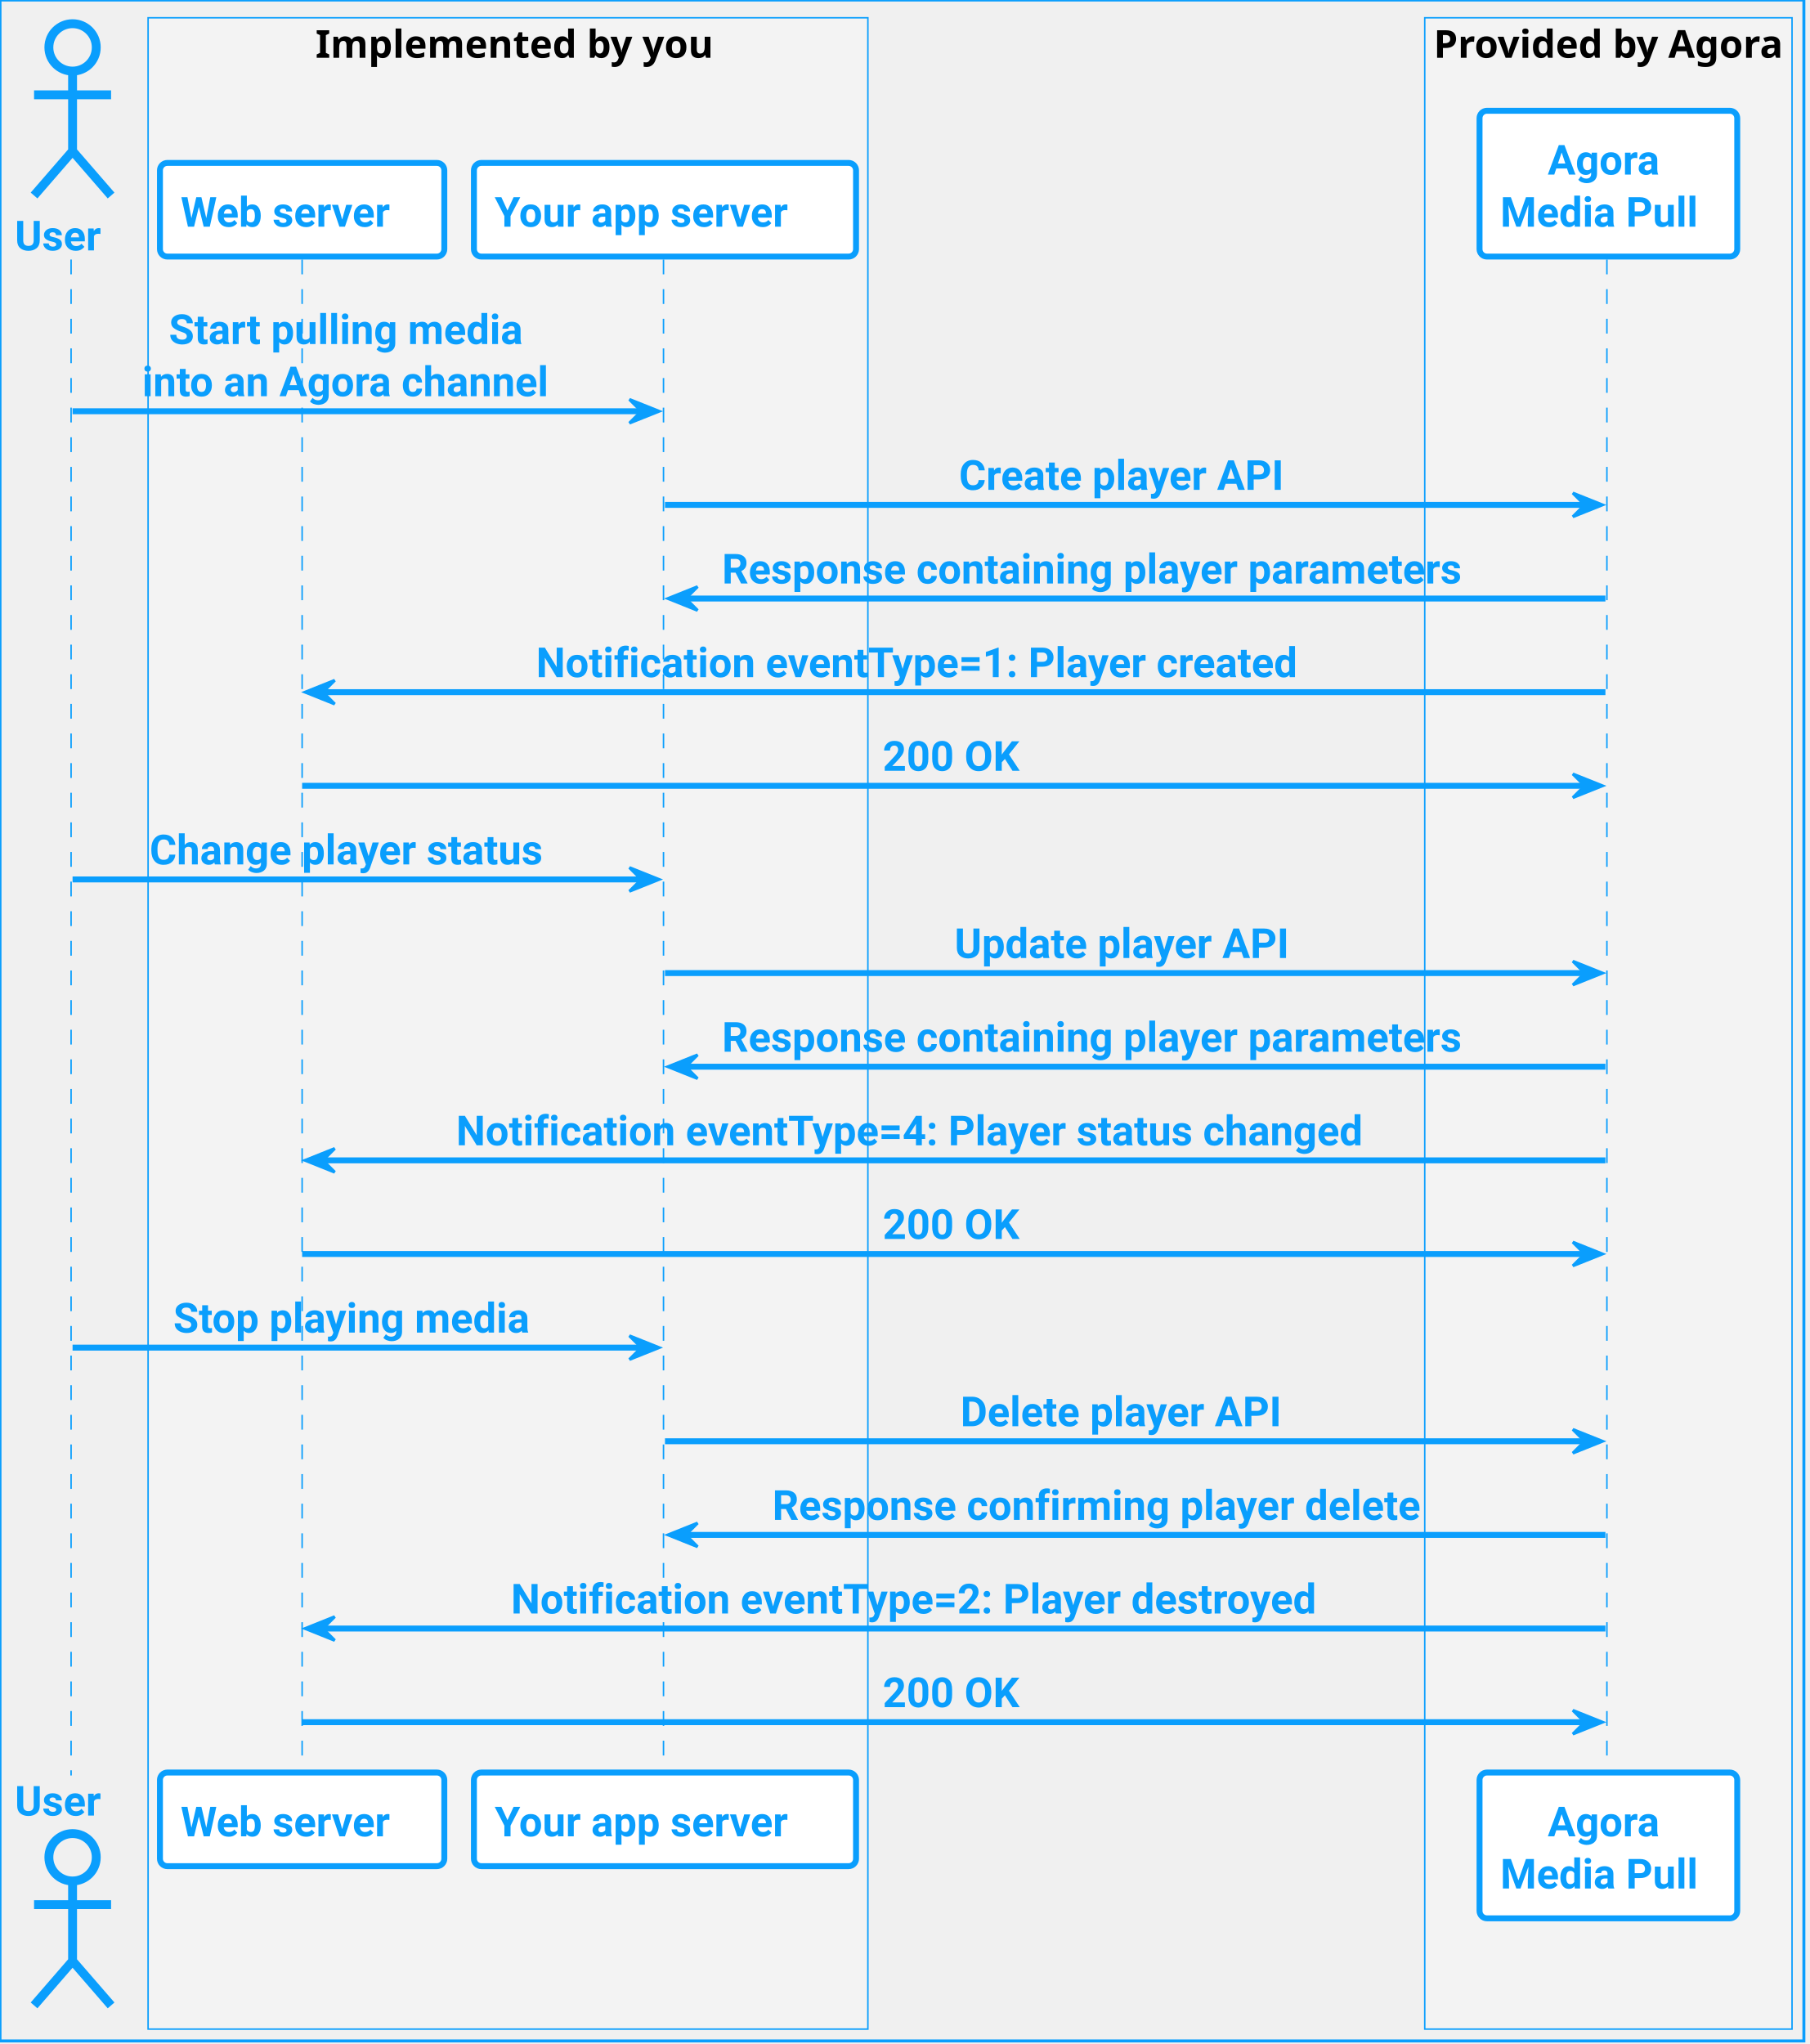
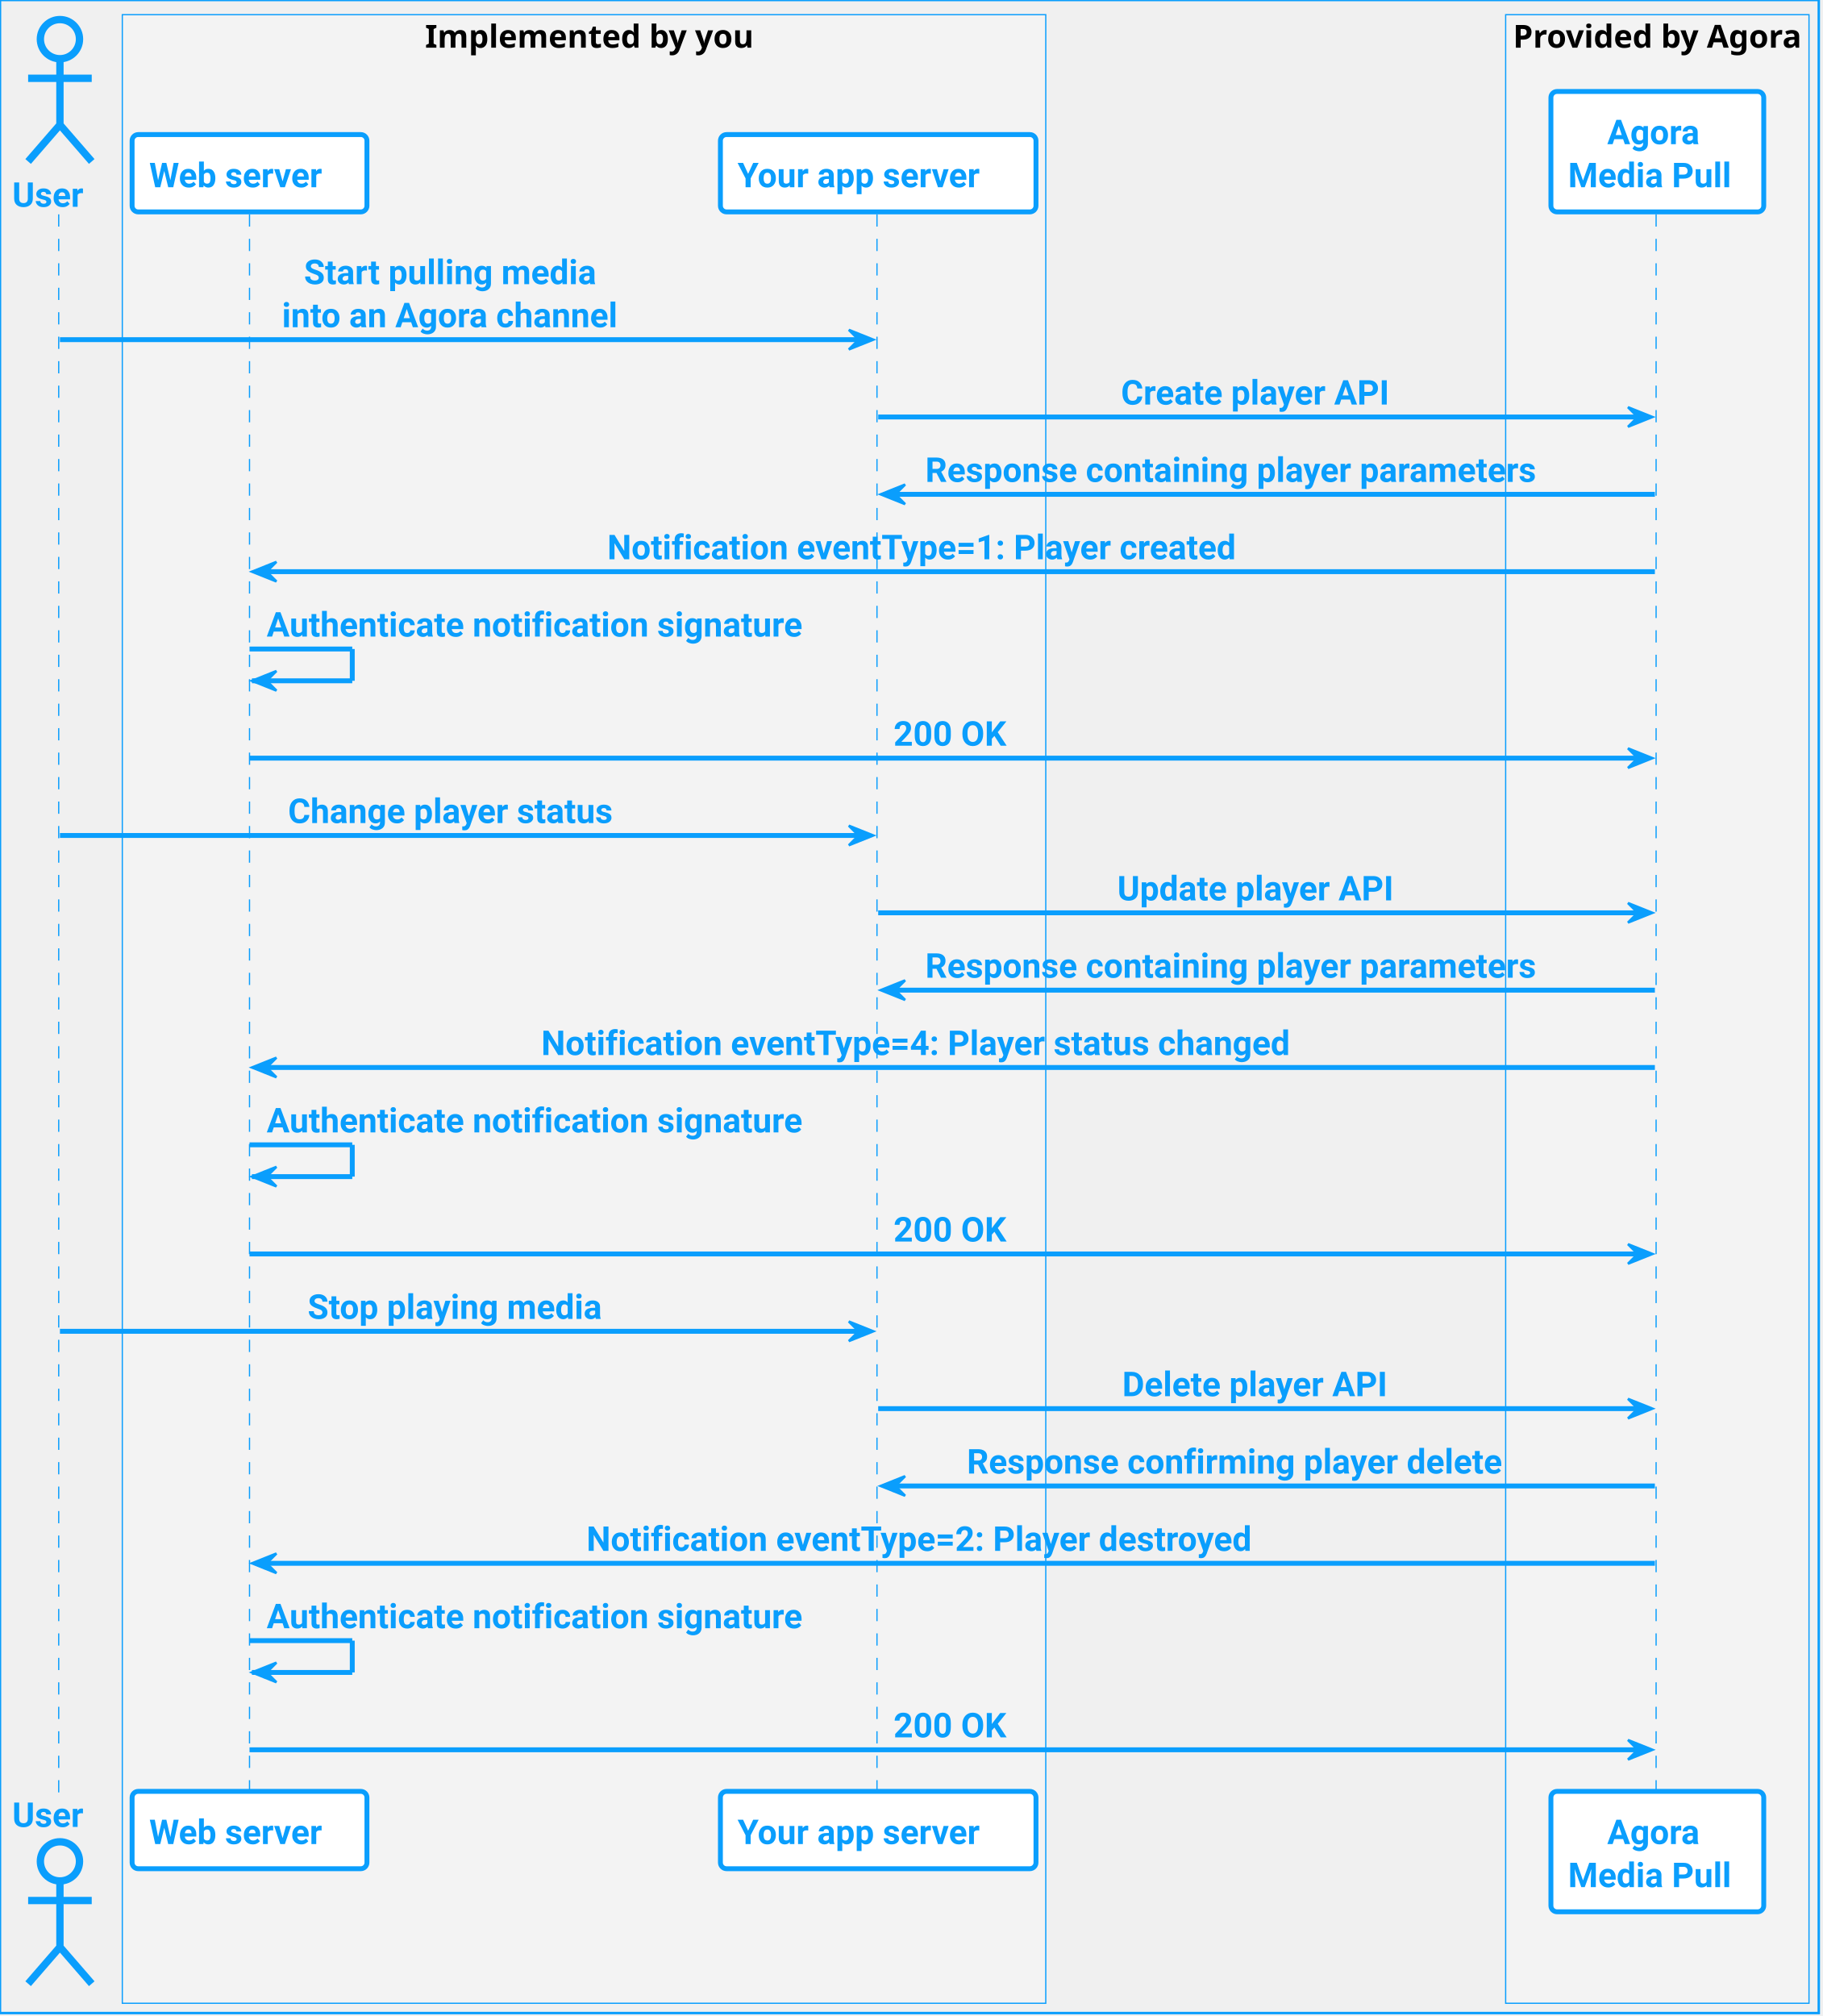
- <svg xmlns="http://www.w3.org/2000/svg" contentStyleType="text/css" height="690px" preserveAspectRatio="none" style="width:611px;height:690px;" version="1.1" viewBox="0 0 611 690" width="611px" zoomAndPan="magnify">
+ <svg xmlns="http://www.w3.org/2000/svg" contentStyleType="text/css" height="824px" preserveAspectRatio="none" style="width:745px;height:824px;" version="1.1" viewBox="0 0 745 824" width="745px" zoomAndPan="magnify">
  <defs />
  <g>
-     <rect fill="none" height="688.969" style="stroke:#0A9EFD;stroke-width:1.0;" width="609" x="0" y="0" />
-     <rect fill="#F3F3F3" height="678.969" style="stroke:#0A9EFD;stroke-width:0.5;" width="243" x="50" y="6" />
-     <text fill="#000000" font-family="sans-serif" font-size="13" font-weight="bold" lengthAdjust="spacing" textLength="130" x="106.5" y="19.495">Implemented by you</text>
-     <rect fill="#F3F3F3" height="678.969" style="stroke:#0A9EFD;stroke-width:0.5;" width="124" x="481" y="6" />
-     <text fill="#000000" font-family="sans-serif" font-size="13" font-weight="bold" lengthAdjust="spacing" textLength="118" x="484" y="19.495">Provided by Agora</text>
-     <line style="stroke:#0A9EFD;stroke-width:0.5;stroke-dasharray:5.0,5.0;" x1="24" x2="24" y1="87.609" y2="599.359" />
-     <line style="stroke:#0A9EFD;stroke-width:0.5;stroke-dasharray:5.0,5.0;" x1="102" x2="102" y1="87.609" y2="599.359" />
-     <line style="stroke:#0A9EFD;stroke-width:0.5;stroke-dasharray:5.0,5.0;" x1="224" x2="224" y1="87.609" y2="599.359" />
-     <line style="stroke:#0A9EFD;stroke-width:0.5;stroke-dasharray:5.0,5.0;" x1="542.5" x2="542.5" y1="87.609" y2="599.359" />
+     <rect fill="none" height="822.797" style="stroke:#0A9EFD;stroke-width:1.0;" width="743.5" x="0" y="0" />
+     <rect fill="#F3F3F3" height="812.797" style="stroke:#0A9EFD;stroke-width:0.5;" width="377.5" x="50" y="6" />
+     <text fill="#000000" font-family="sans-serif" font-size="13" font-weight="bold" lengthAdjust="spacing" textLength="130" x="173.75" y="19.495">Implemented by you</text>
+     <rect fill="#F3F3F3" height="812.797" style="stroke:#0A9EFD;stroke-width:0.5;" width="124" x="615.5" y="6" />
+     <text fill="#000000" font-family="sans-serif" font-size="13" font-weight="bold" lengthAdjust="spacing" textLength="118" x="618.5" y="19.495">Provided by Agora</text>
+     <line style="stroke:#0A9EFD;stroke-width:0.5;stroke-dasharray:5.0,5.0;" x1="24" x2="24" y1="87.609" y2="733.188" />
+     <line style="stroke:#0A9EFD;stroke-width:0.5;stroke-dasharray:5.0,5.0;" x1="102" x2="102" y1="87.609" y2="733.188" />
+     <line style="stroke:#0A9EFD;stroke-width:0.5;stroke-dasharray:5.0,5.0;" x1="358.5" x2="358.5" y1="87.609" y2="733.188" />
+     <line style="stroke:#0A9EFD;stroke-width:0.5;stroke-dasharray:5.0,5.0;" x1="677" x2="677" y1="87.609" y2="733.188" />
    <text fill="#0A9EFD" font-family="Roboto" font-size="14" font-weight="bold" lengthAdjust="spacing" textLength="33" x="5" y="84.533">User</text>
    <ellipse cx="24.5" cy="16" fill="none" rx="8" ry="8" style="stroke:#0A9EFD;stroke-width:3.0;" />
    <path d="M24.5,24 L24.5,51 M11.5,32 L37.5,32 M24.5,51 L11.5,66 M24.5,51 L37.5,66 " fill="none" style="stroke:#0A9EFD;stroke-width:3.0;" />
-     <text fill="#0A9EFD" font-family="Roboto" font-size="14" font-weight="bold" lengthAdjust="spacing" textLength="33" x="5" y="612.893">User</text>
-     <ellipse cx="24.5" cy="626.969" fill="none" rx="8" ry="8" style="stroke:#0A9EFD;stroke-width:3.0;" />
-     <path d="M24.5,634.969 L24.5,661.969 M11.5,642.969 L37.5,642.969 M24.5,661.969 L11.5,676.969 M24.5,661.969 L37.5,676.969 " fill="none" style="stroke:#0A9EFD;stroke-width:3.0;" />
+     <text fill="#0A9EFD" font-family="Roboto" font-size="14" font-weight="bold" lengthAdjust="spacing" textLength="33" x="5" y="746.721">User</text>
+     <ellipse cx="24.5" cy="760.797" fill="none" rx="8" ry="8" style="stroke:#0A9EFD;stroke-width:3.0;" />
+     <path d="M24.5,768.797 L24.5,795.797 M11.5,776.797 L37.5,776.797 M24.5,795.797 L11.5,810.797 M24.5,795.797 L37.5,810.797 " fill="none" style="stroke:#0A9EFD;stroke-width:3.0;" />
    <rect fill="#FFFFFF" height="31.609" rx="2.5" ry="2.5" style="stroke:#0A9EFD;stroke-width:2.0;" width="96" x="54" y="55" />
    <text fill="#0A9EFD" font-family="Roboto" font-size="14" font-weight="bold" lengthAdjust="spacing" textLength="82" x="61" y="76.533">Web server</text>
-     <rect fill="#FFFFFF" height="31.609" rx="2.5" ry="2.5" style="stroke:#0A9EFD;stroke-width:2.0;" width="96" x="54" y="598.359" />
-     <text fill="#0A9EFD" font-family="Roboto" font-size="14" font-weight="bold" lengthAdjust="spacing" textLength="82" x="61" y="619.893">Web server</text>
-     <rect fill="#FFFFFF" height="31.609" rx="2.5" ry="2.5" style="stroke:#0A9EFD;stroke-width:2.0;" width="129" x="160" y="55" />
-     <text fill="#0A9EFD" font-family="Roboto" font-size="14" font-weight="bold" lengthAdjust="spacing" textLength="115" x="167" y="76.533">Your app server</text>
-     <rect fill="#FFFFFF" height="31.609" rx="2.5" ry="2.5" style="stroke:#0A9EFD;stroke-width:2.0;" width="129" x="160" y="598.359" />
-     <text fill="#0A9EFD" font-family="Roboto" font-size="14" font-weight="bold" lengthAdjust="spacing" textLength="115" x="167" y="619.893">Your app server</text>
-     <rect fill="#FFFFFF" height="49.219" rx="2.5" ry="2.5" style="stroke:#0A9EFD;stroke-width:2.0;" width="87" x="499.5" y="37.391" />
-     <text fill="#0A9EFD" font-family="Roboto" font-size="14" font-weight="bold" lengthAdjust="spacing" textLength="41" x="522.5" y="58.924">Agora</text>
-     <text fill="#0A9EFD" font-family="Roboto" font-size="14" font-weight="bold" lengthAdjust="spacing" textLength="73" x="506.5" y="76.533">Media Pull</text>
-     <rect fill="#FFFFFF" height="49.219" rx="2.5" ry="2.5" style="stroke:#0A9EFD;stroke-width:2.0;" width="87" x="499.5" y="598.359" />
-     <text fill="#0A9EFD" font-family="Roboto" font-size="14" font-weight="bold" lengthAdjust="spacing" textLength="41" x="522.5" y="619.893">Agora</text>
-     <text fill="#0A9EFD" font-family="Roboto" font-size="14" font-weight="bold" lengthAdjust="spacing" textLength="73" x="506.5" y="637.502">Media Pull</text>
-     <polygon fill="#0A9EFD" points="212.5,134.828,222.5,138.828,212.5,142.828,216.5,138.828" style="stroke:#0A9EFD;stroke-width:1.0;" />
-     <line style="stroke:#0A9EFD;stroke-width:2.0;" x1="24.5" x2="218.5" y1="138.828" y2="138.828" />
-     <text fill="#0A9EFD" font-family="Roboto" font-size="14" font-weight="bold" lengthAdjust="spacing" textLength="131" x="57" y="116.143">Start pulling media</text>
-     <text fill="#0A9EFD" font-family="Roboto" font-size="14" font-weight="bold" lengthAdjust="spacing" textLength="153" x="48" y="133.752">into an Agora channel</text>
-     <polygon fill="#0A9EFD" points="531,166.438,541,170.438,531,174.438,535,170.438" style="stroke:#0A9EFD;stroke-width:1.0;" />
-     <line style="stroke:#0A9EFD;stroke-width:2.0;" x1="224.5" x2="537" y1="170.438" y2="170.438" />
-     <text fill="#0A9EFD" font-family="Roboto" font-size="14" font-weight="bold" lengthAdjust="spacing" textLength="120" x="323.75" y="165.361">Create player API</text>
-     <polygon fill="#0A9EFD" points="235.5,198.047,225.5,202.047,235.5,206.047,231.5,202.047" style="stroke:#0A9EFD;stroke-width:1.0;" />
-     <line style="stroke:#0A9EFD;stroke-width:2.0;" x1="229.5" x2="542" y1="202.047" y2="202.047" />
-     <text fill="#0A9EFD" font-family="Roboto" font-size="14" font-weight="bold" lengthAdjust="spacing" textLength="280" x="243.75" y="196.971">Response containing player parameters</text>
+     <rect fill="#FFFFFF" height="31.609" rx="2.5" ry="2.5" style="stroke:#0A9EFD;stroke-width:2.0;" width="96" x="54" y="732.188" />
+     <text fill="#0A9EFD" font-family="Roboto" font-size="14" font-weight="bold" lengthAdjust="spacing" textLength="82" x="61" y="753.721">Web server</text>
+     <rect fill="#FFFFFF" height="31.609" rx="2.5" ry="2.5" style="stroke:#0A9EFD;stroke-width:2.0;" width="129" x="294.5" y="55" />
+     <text fill="#0A9EFD" font-family="Roboto" font-size="14" font-weight="bold" lengthAdjust="spacing" textLength="115" x="301.5" y="76.533">Your app server</text>
+     <rect fill="#FFFFFF" height="31.609" rx="2.5" ry="2.5" style="stroke:#0A9EFD;stroke-width:2.0;" width="129" x="294.5" y="732.188" />
+     <text fill="#0A9EFD" font-family="Roboto" font-size="14" font-weight="bold" lengthAdjust="spacing" textLength="115" x="301.5" y="753.721">Your app server</text>
+     <rect fill="#FFFFFF" height="49.219" rx="2.5" ry="2.5" style="stroke:#0A9EFD;stroke-width:2.0;" width="87" x="634" y="37.391" />
+     <text fill="#0A9EFD" font-family="Roboto" font-size="14" font-weight="bold" lengthAdjust="spacing" textLength="41" x="657" y="58.924">Agora</text>
+     <text fill="#0A9EFD" font-family="Roboto" font-size="14" font-weight="bold" lengthAdjust="spacing" textLength="73" x="641" y="76.533">Media Pull</text>
+     <rect fill="#FFFFFF" height="49.219" rx="2.5" ry="2.5" style="stroke:#0A9EFD;stroke-width:2.0;" width="87" x="634" y="732.188" />
+     <text fill="#0A9EFD" font-family="Roboto" font-size="14" font-weight="bold" lengthAdjust="spacing" textLength="41" x="657" y="753.721">Agora</text>
+     <text fill="#0A9EFD" font-family="Roboto" font-size="14" font-weight="bold" lengthAdjust="spacing" textLength="73" x="641" y="771.33">Media Pull</text>
+     <polygon fill="#0A9EFD" points="347,134.828,357,138.828,347,142.828,351,138.828" style="stroke:#0A9EFD;stroke-width:1.0;" />
+     <line style="stroke:#0A9EFD;stroke-width:2.0;" x1="24.5" x2="353" y1="138.828" y2="138.828" />
+     <text fill="#0A9EFD" font-family="Roboto" font-size="14" font-weight="bold" lengthAdjust="spacing" textLength="131" x="124.25" y="116.143">Start pulling media</text>
+     <text fill="#0A9EFD" font-family="Roboto" font-size="14" font-weight="bold" lengthAdjust="spacing" textLength="153" x="115.25" y="133.752">into an Agora channel</text>
+     <polygon fill="#0A9EFD" points="665.5,166.438,675.5,170.438,665.5,174.438,669.5,170.438" style="stroke:#0A9EFD;stroke-width:1.0;" />
+     <line style="stroke:#0A9EFD;stroke-width:2.0;" x1="359" x2="671.5" y1="170.438" y2="170.438" />
+     <text fill="#0A9EFD" font-family="Roboto" font-size="14" font-weight="bold" lengthAdjust="spacing" textLength="120" x="458.25" y="165.361">Create player API</text>
+     <polygon fill="#0A9EFD" points="370,198.047,360,202.047,370,206.047,366,202.047" style="stroke:#0A9EFD;stroke-width:1.0;" />
+     <line style="stroke:#0A9EFD;stroke-width:2.0;" x1="364" x2="676.5" y1="202.047" y2="202.047" />
+     <text fill="#0A9EFD" font-family="Roboto" font-size="14" font-weight="bold" lengthAdjust="spacing" textLength="280" x="378.25" y="196.971">Response containing player parameters</text>
    <polygon fill="#0A9EFD" points="113,229.656,103,233.656,113,237.656,109,233.656" style="stroke:#0A9EFD;stroke-width:1.0;" />
-     <line style="stroke:#0A9EFD;stroke-width:2.0;" x1="107" x2="542" y1="233.656" y2="233.656" />
-     <text fill="#0A9EFD" font-family="Roboto" font-size="14" font-weight="bold" lengthAdjust="spacing" textLength="283" x="181" y="228.58">Notification eventType=1: Player created</text>
-     <polygon fill="#0A9EFD" points="531,261.266,541,265.266,531,269.266,535,265.266" style="stroke:#0A9EFD;stroke-width:1.0;" />
-     <line style="stroke:#0A9EFD;stroke-width:2.0;" x1="102" x2="537" y1="265.266" y2="265.266" />
-     <text fill="#0A9EFD" font-family="Roboto" font-size="14" font-weight="bold" lengthAdjust="spacing" textLength="49" x="298" y="260.19">200 OK</text>
-     <polygon fill="#0A9EFD" points="212.5,292.875,222.5,296.875,212.5,300.875,216.5,296.875" style="stroke:#0A9EFD;stroke-width:1.0;" />
-     <line style="stroke:#0A9EFD;stroke-width:2.0;" x1="24.5" x2="218.5" y1="296.875" y2="296.875" />
-     <text fill="#0A9EFD" font-family="Roboto" font-size="14" font-weight="bold" lengthAdjust="spacing" textLength="148" x="50.5" y="291.799">Change player status</text>
-     <polygon fill="#0A9EFD" points="531,324.484,541,328.484,531,332.484,535,328.484" style="stroke:#0A9EFD;stroke-width:1.0;" />
-     <line style="stroke:#0A9EFD;stroke-width:2.0;" x1="224.5" x2="537" y1="328.484" y2="328.484" />
-     <text fill="#0A9EFD" font-family="Roboto" font-size="14" font-weight="bold" lengthAdjust="spacing" textLength="123" x="322.25" y="323.408">Update player API</text>
-     <polygon fill="#0A9EFD" points="235.5,356.094,225.5,360.094,235.5,364.094,231.5,360.094" style="stroke:#0A9EFD;stroke-width:1.0;" />
-     <line style="stroke:#0A9EFD;stroke-width:2.0;" x1="229.5" x2="542" y1="360.094" y2="360.094" />
-     <text fill="#0A9EFD" font-family="Roboto" font-size="14" font-weight="bold" lengthAdjust="spacing" textLength="280" x="243.75" y="355.018">Response containing player parameters</text>
-     <polygon fill="#0A9EFD" points="113,387.703,103,391.703,113,395.703,109,391.703" style="stroke:#0A9EFD;stroke-width:1.0;" />
-     <line style="stroke:#0A9EFD;stroke-width:2.0;" x1="107" x2="542" y1="391.703" y2="391.703" />
-     <text fill="#0A9EFD" font-family="Roboto" font-size="14" font-weight="bold" lengthAdjust="spacing" textLength="337" x="154" y="386.627">Notification eventType=4: Player status changed</text>
-     <polygon fill="#0A9EFD" points="531,419.312,541,423.312,531,427.312,535,423.312" style="stroke:#0A9EFD;stroke-width:1.0;" />
-     <line style="stroke:#0A9EFD;stroke-width:2.0;" x1="102" x2="537" y1="423.312" y2="423.312" />
-     <text fill="#0A9EFD" font-family="Roboto" font-size="14" font-weight="bold" lengthAdjust="spacing" textLength="49" x="298" y="418.236">200 OK</text>
-     <polygon fill="#0A9EFD" points="212.5,450.922,222.5,454.922,212.5,458.922,216.5,454.922" style="stroke:#0A9EFD;stroke-width:1.0;" />
-     <line style="stroke:#0A9EFD;stroke-width:2.0;" x1="24.5" x2="218.5" y1="454.922" y2="454.922" />
-     <text fill="#0A9EFD" font-family="Roboto" font-size="14" font-weight="bold" lengthAdjust="spacing" textLength="132" x="58.5" y="449.846">Stop playing media</text>
-     <polygon fill="#0A9EFD" points="531,482.531,541,486.531,531,490.531,535,486.531" style="stroke:#0A9EFD;stroke-width:1.0;" />
-     <line style="stroke:#0A9EFD;stroke-width:2.0;" x1="224.5" x2="537" y1="486.531" y2="486.531" />
-     <text fill="#0A9EFD" font-family="Roboto" font-size="14" font-weight="bold" lengthAdjust="spacing" textLength="119" x="324.25" y="481.455">Delete player API</text>
-     <polygon fill="#0A9EFD" points="235.5,514.141,225.5,518.141,235.5,522.141,231.5,518.141" style="stroke:#0A9EFD;stroke-width:1.0;" />
-     <line style="stroke:#0A9EFD;stroke-width:2.0;" x1="229.5" x2="542" y1="518.141" y2="518.141" />
-     <text fill="#0A9EFD" font-family="Roboto" font-size="14" font-weight="bold" lengthAdjust="spacing" textLength="246" x="260.75" y="513.064">Response confirming player delete</text>
-     <polygon fill="#0A9EFD" points="113,545.75,103,549.75,113,553.75,109,549.75" style="stroke:#0A9EFD;stroke-width:1.0;" />
-     <line style="stroke:#0A9EFD;stroke-width:2.0;" x1="107" x2="542" y1="549.75" y2="549.75" />
-     <text fill="#0A9EFD" font-family="Roboto" font-size="14" font-weight="bold" lengthAdjust="spacing" textLength="300" x="172.5" y="544.674">Notification eventType=2: Player destroyed</text>
-     <polygon fill="#0A9EFD" points="531,577.359,541,581.359,531,585.359,535,581.359" style="stroke:#0A9EFD;stroke-width:1.0;" />
-     <line style="stroke:#0A9EFD;stroke-width:2.0;" x1="102" x2="537" y1="581.359" y2="581.359" />
-     <text fill="#0A9EFD" font-family="Roboto" font-size="14" font-weight="bold" lengthAdjust="spacing" textLength="49" x="298" y="576.283">200 OK</text>
+     <line style="stroke:#0A9EFD;stroke-width:2.0;" x1="107" x2="676.5" y1="233.656" y2="233.656" />
+     <text fill="#0A9EFD" font-family="Roboto" font-size="14" font-weight="bold" lengthAdjust="spacing" textLength="283" x="248.25" y="228.58">Notification eventType=1: Player created</text>
+     <line style="stroke:#0A9EFD;stroke-width:2.0;" x1="102" x2="144" y1="265.266" y2="265.266" />
+     <line style="stroke:#0A9EFD;stroke-width:2.0;" x1="144" x2="144" y1="265.266" y2="278.266" />
+     <line style="stroke:#0A9EFD;stroke-width:2.0;" x1="103" x2="144" y1="278.266" y2="278.266" />
+     <polygon fill="#0A9EFD" points="113,274.266,103,278.266,113,282.266,109,278.266" style="stroke:#0A9EFD;stroke-width:1.0;" />
+     <text fill="#0A9EFD" font-family="Roboto" font-size="14" font-weight="bold" lengthAdjust="spacing" textLength="243" x="109" y="260.19">Authenticate notification signature</text>
+     <polygon fill="#0A9EFD" points="665.5,305.875,675.5,309.875,665.5,313.875,669.5,309.875" style="stroke:#0A9EFD;stroke-width:1.0;" />
+     <line style="stroke:#0A9EFD;stroke-width:2.0;" x1="102" x2="671.5" y1="309.875" y2="309.875" />
+     <text fill="#0A9EFD" font-family="Roboto" font-size="14" font-weight="bold" lengthAdjust="spacing" textLength="49" x="365.25" y="304.799">200 OK</text>
+     <polygon fill="#0A9EFD" points="347,337.484,357,341.484,347,345.484,351,341.484" style="stroke:#0A9EFD;stroke-width:1.0;" />
+     <line style="stroke:#0A9EFD;stroke-width:2.0;" x1="24.5" x2="353" y1="341.484" y2="341.484" />
+     <text fill="#0A9EFD" font-family="Roboto" font-size="14" font-weight="bold" lengthAdjust="spacing" textLength="148" x="117.75" y="336.408">Change player status</text>
+     <polygon fill="#0A9EFD" points="665.5,369.094,675.5,373.094,665.5,377.094,669.5,373.094" style="stroke:#0A9EFD;stroke-width:1.0;" />
+     <line style="stroke:#0A9EFD;stroke-width:2.0;" x1="359" x2="671.5" y1="373.094" y2="373.094" />
+     <text fill="#0A9EFD" font-family="Roboto" font-size="14" font-weight="bold" lengthAdjust="spacing" textLength="123" x="456.75" y="368.018">Update player API</text>
+     <polygon fill="#0A9EFD" points="370,400.703,360,404.703,370,408.703,366,404.703" style="stroke:#0A9EFD;stroke-width:1.0;" />
+     <line style="stroke:#0A9EFD;stroke-width:2.0;" x1="364" x2="676.5" y1="404.703" y2="404.703" />
+     <text fill="#0A9EFD" font-family="Roboto" font-size="14" font-weight="bold" lengthAdjust="spacing" textLength="280" x="378.25" y="399.627">Response containing player parameters</text>
+     <polygon fill="#0A9EFD" points="113,432.312,103,436.312,113,440.312,109,436.312" style="stroke:#0A9EFD;stroke-width:1.0;" />
+     <line style="stroke:#0A9EFD;stroke-width:2.0;" x1="107" x2="676.5" y1="436.312" y2="436.312" />
+     <text fill="#0A9EFD" font-family="Roboto" font-size="14" font-weight="bold" lengthAdjust="spacing" textLength="337" x="221.25" y="431.236">Notification eventType=4: Player status changed</text>
+     <line style="stroke:#0A9EFD;stroke-width:2.0;" x1="102" x2="144" y1="467.922" y2="467.922" />
+     <line style="stroke:#0A9EFD;stroke-width:2.0;" x1="144" x2="144" y1="467.922" y2="480.922" />
+     <line style="stroke:#0A9EFD;stroke-width:2.0;" x1="103" x2="144" y1="480.922" y2="480.922" />
+     <polygon fill="#0A9EFD" points="113,476.922,103,480.922,113,484.922,109,480.922" style="stroke:#0A9EFD;stroke-width:1.0;" />
+     <text fill="#0A9EFD" font-family="Roboto" font-size="14" font-weight="bold" lengthAdjust="spacing" textLength="243" x="109" y="462.846">Authenticate notification signature</text>
+     <polygon fill="#0A9EFD" points="665.5,508.531,675.5,512.531,665.5,516.531,669.5,512.531" style="stroke:#0A9EFD;stroke-width:1.0;" />
+     <line style="stroke:#0A9EFD;stroke-width:2.0;" x1="102" x2="671.5" y1="512.531" y2="512.531" />
+     <text fill="#0A9EFD" font-family="Roboto" font-size="14" font-weight="bold" lengthAdjust="spacing" textLength="49" x="365.25" y="507.455">200 OK</text>
+     <polygon fill="#0A9EFD" points="347,540.141,357,544.141,347,548.141,351,544.141" style="stroke:#0A9EFD;stroke-width:1.0;" />
+     <line style="stroke:#0A9EFD;stroke-width:2.0;" x1="24.5" x2="353" y1="544.141" y2="544.141" />
+     <text fill="#0A9EFD" font-family="Roboto" font-size="14" font-weight="bold" lengthAdjust="spacing" textLength="132" x="125.75" y="539.064">Stop playing media</text>
+     <polygon fill="#0A9EFD" points="665.5,571.75,675.5,575.75,665.5,579.75,669.5,575.75" style="stroke:#0A9EFD;stroke-width:1.0;" />
+     <line style="stroke:#0A9EFD;stroke-width:2.0;" x1="359" x2="671.5" y1="575.75" y2="575.75" />
+     <text fill="#0A9EFD" font-family="Roboto" font-size="14" font-weight="bold" lengthAdjust="spacing" textLength="119" x="458.75" y="570.674">Delete player API</text>
+     <polygon fill="#0A9EFD" points="370,603.359,360,607.359,370,611.359,366,607.359" style="stroke:#0A9EFD;stroke-width:1.0;" />
+     <line style="stroke:#0A9EFD;stroke-width:2.0;" x1="364" x2="676.5" y1="607.359" y2="607.359" />
+     <text fill="#0A9EFD" font-family="Roboto" font-size="14" font-weight="bold" lengthAdjust="spacing" textLength="246" x="395.25" y="602.283">Response confirming player delete</text>
+     <polygon fill="#0A9EFD" points="113,634.969,103,638.969,113,642.969,109,638.969" style="stroke:#0A9EFD;stroke-width:1.0;" />
+     <line style="stroke:#0A9EFD;stroke-width:2.0;" x1="107" x2="676.5" y1="638.969" y2="638.969" />
+     <text fill="#0A9EFD" font-family="Roboto" font-size="14" font-weight="bold" lengthAdjust="spacing" textLength="300" x="239.75" y="633.893">Notification eventType=2: Player destroyed</text>
+     <line style="stroke:#0A9EFD;stroke-width:2.0;" x1="102" x2="144" y1="670.578" y2="670.578" />
+     <line style="stroke:#0A9EFD;stroke-width:2.0;" x1="144" x2="144" y1="670.578" y2="683.578" />
+     <line style="stroke:#0A9EFD;stroke-width:2.0;" x1="103" x2="144" y1="683.578" y2="683.578" />
+     <polygon fill="#0A9EFD" points="113,679.578,103,683.578,113,687.578,109,683.578" style="stroke:#0A9EFD;stroke-width:1.0;" />
+     <text fill="#0A9EFD" font-family="Roboto" font-size="14" font-weight="bold" lengthAdjust="spacing" textLength="243" x="109" y="665.502">Authenticate notification signature</text>
+     <polygon fill="#0A9EFD" points="665.5,711.188,675.5,715.188,665.5,719.188,669.5,715.188" style="stroke:#0A9EFD;stroke-width:1.0;" />
+     <line style="stroke:#0A9EFD;stroke-width:2.0;" x1="102" x2="671.5" y1="715.188" y2="715.188" />
+     <text fill="#0A9EFD" font-family="Roboto" font-size="14" font-weight="bold" lengthAdjust="spacing" textLength="49" x="365.25" y="710.111">200 OK</text>
  </g>
</svg>
